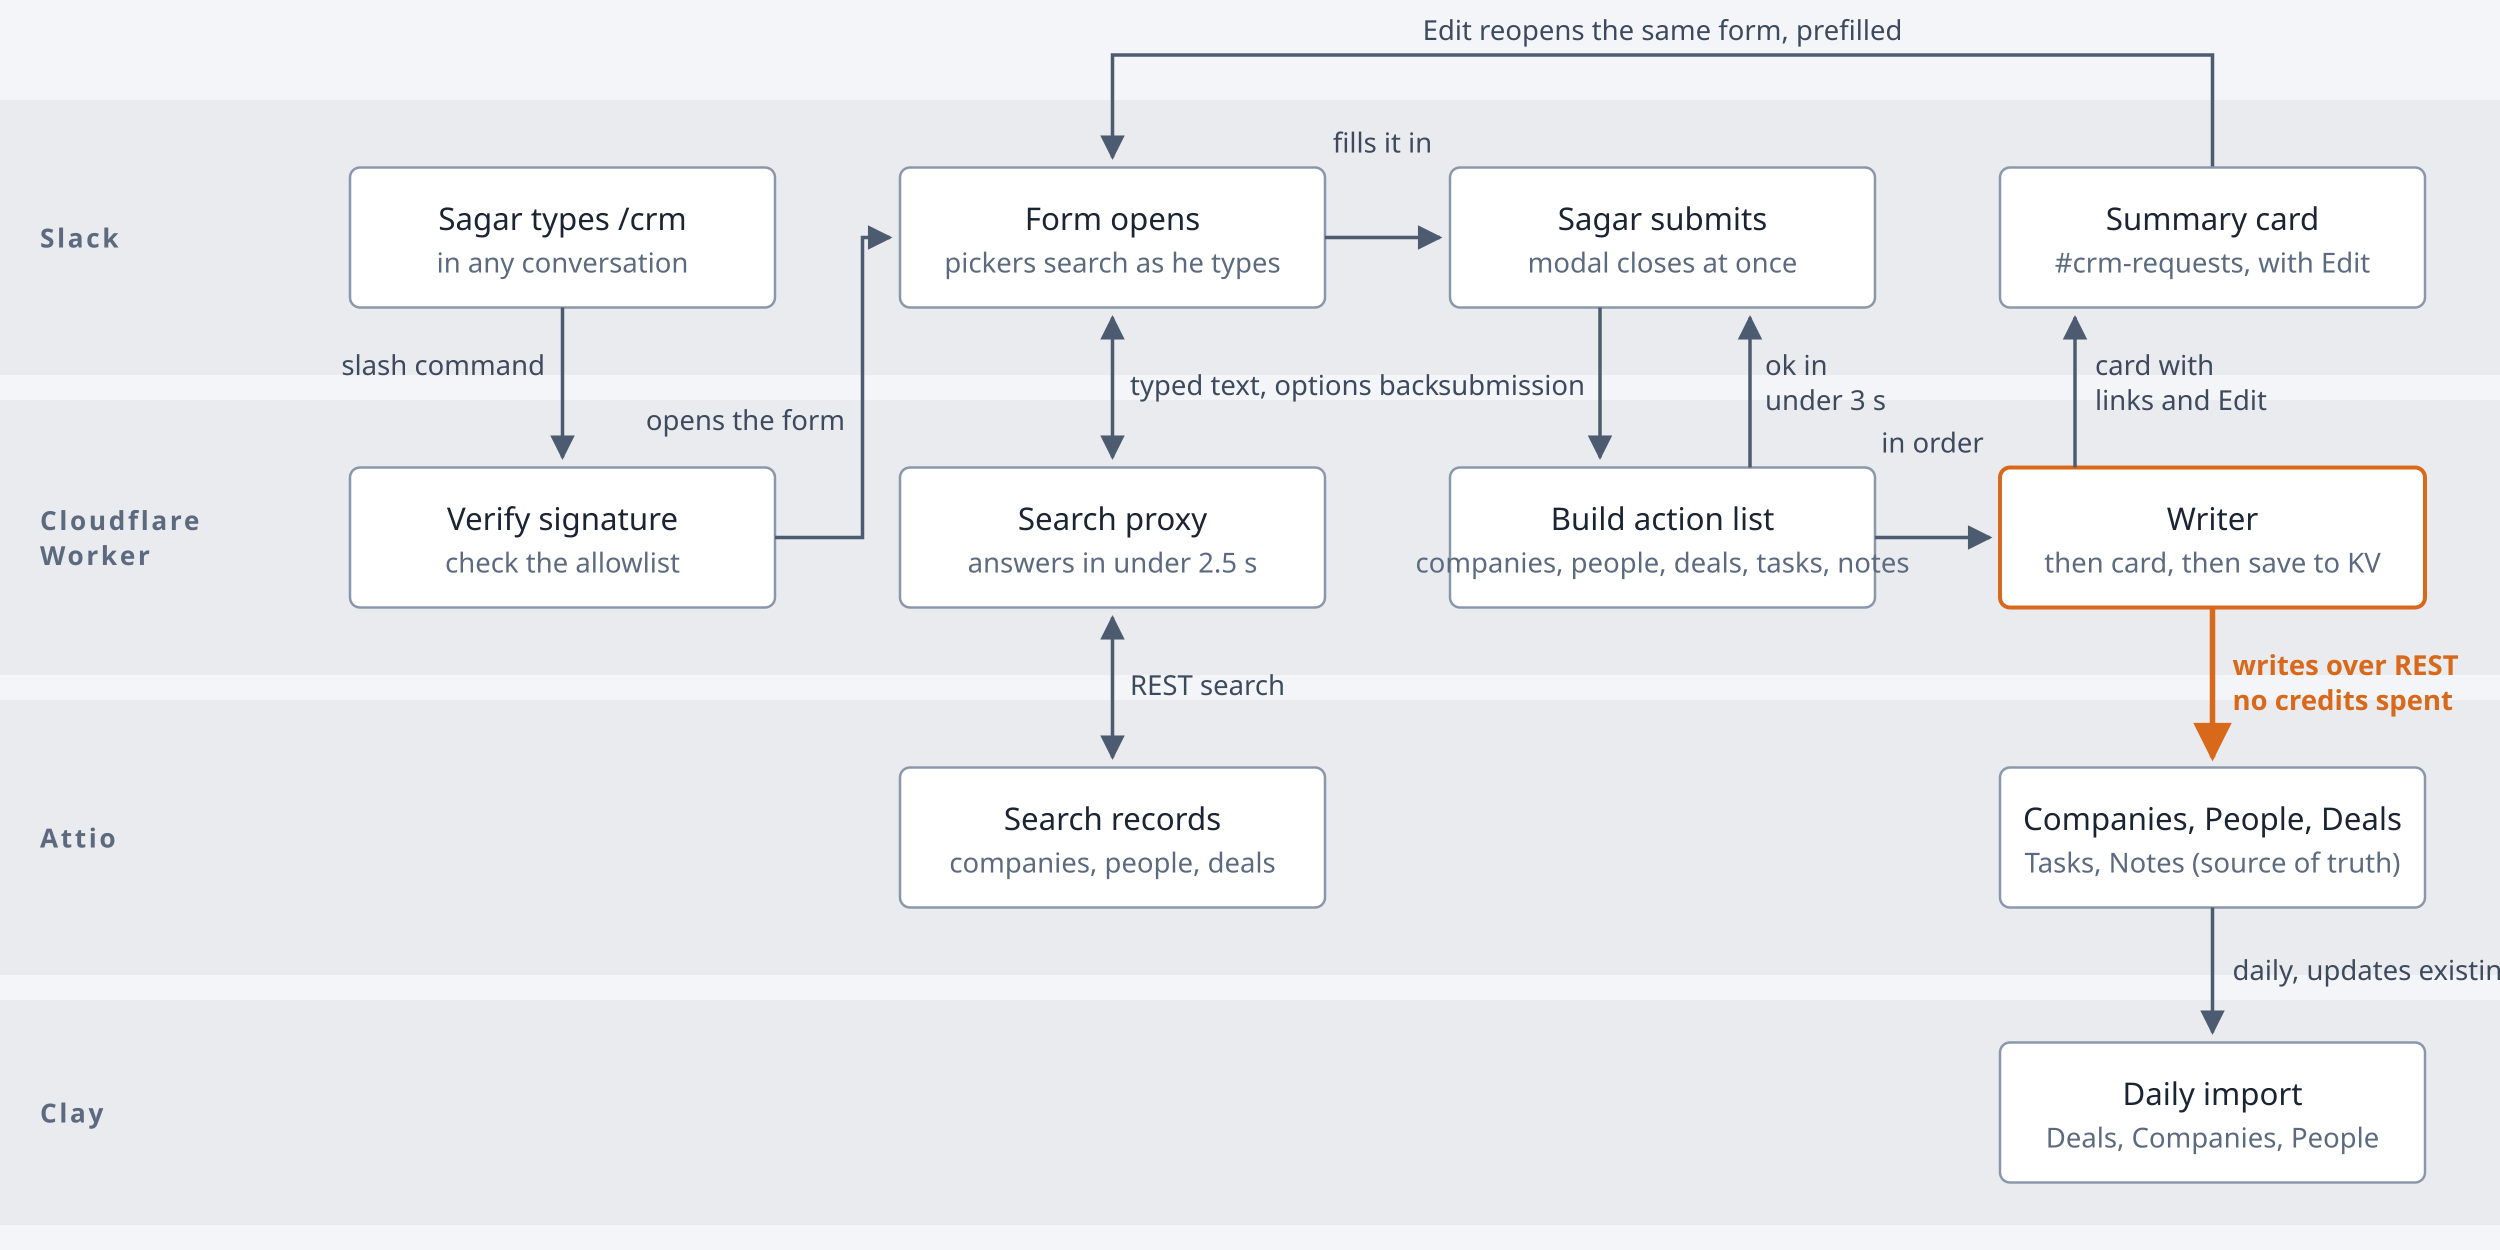
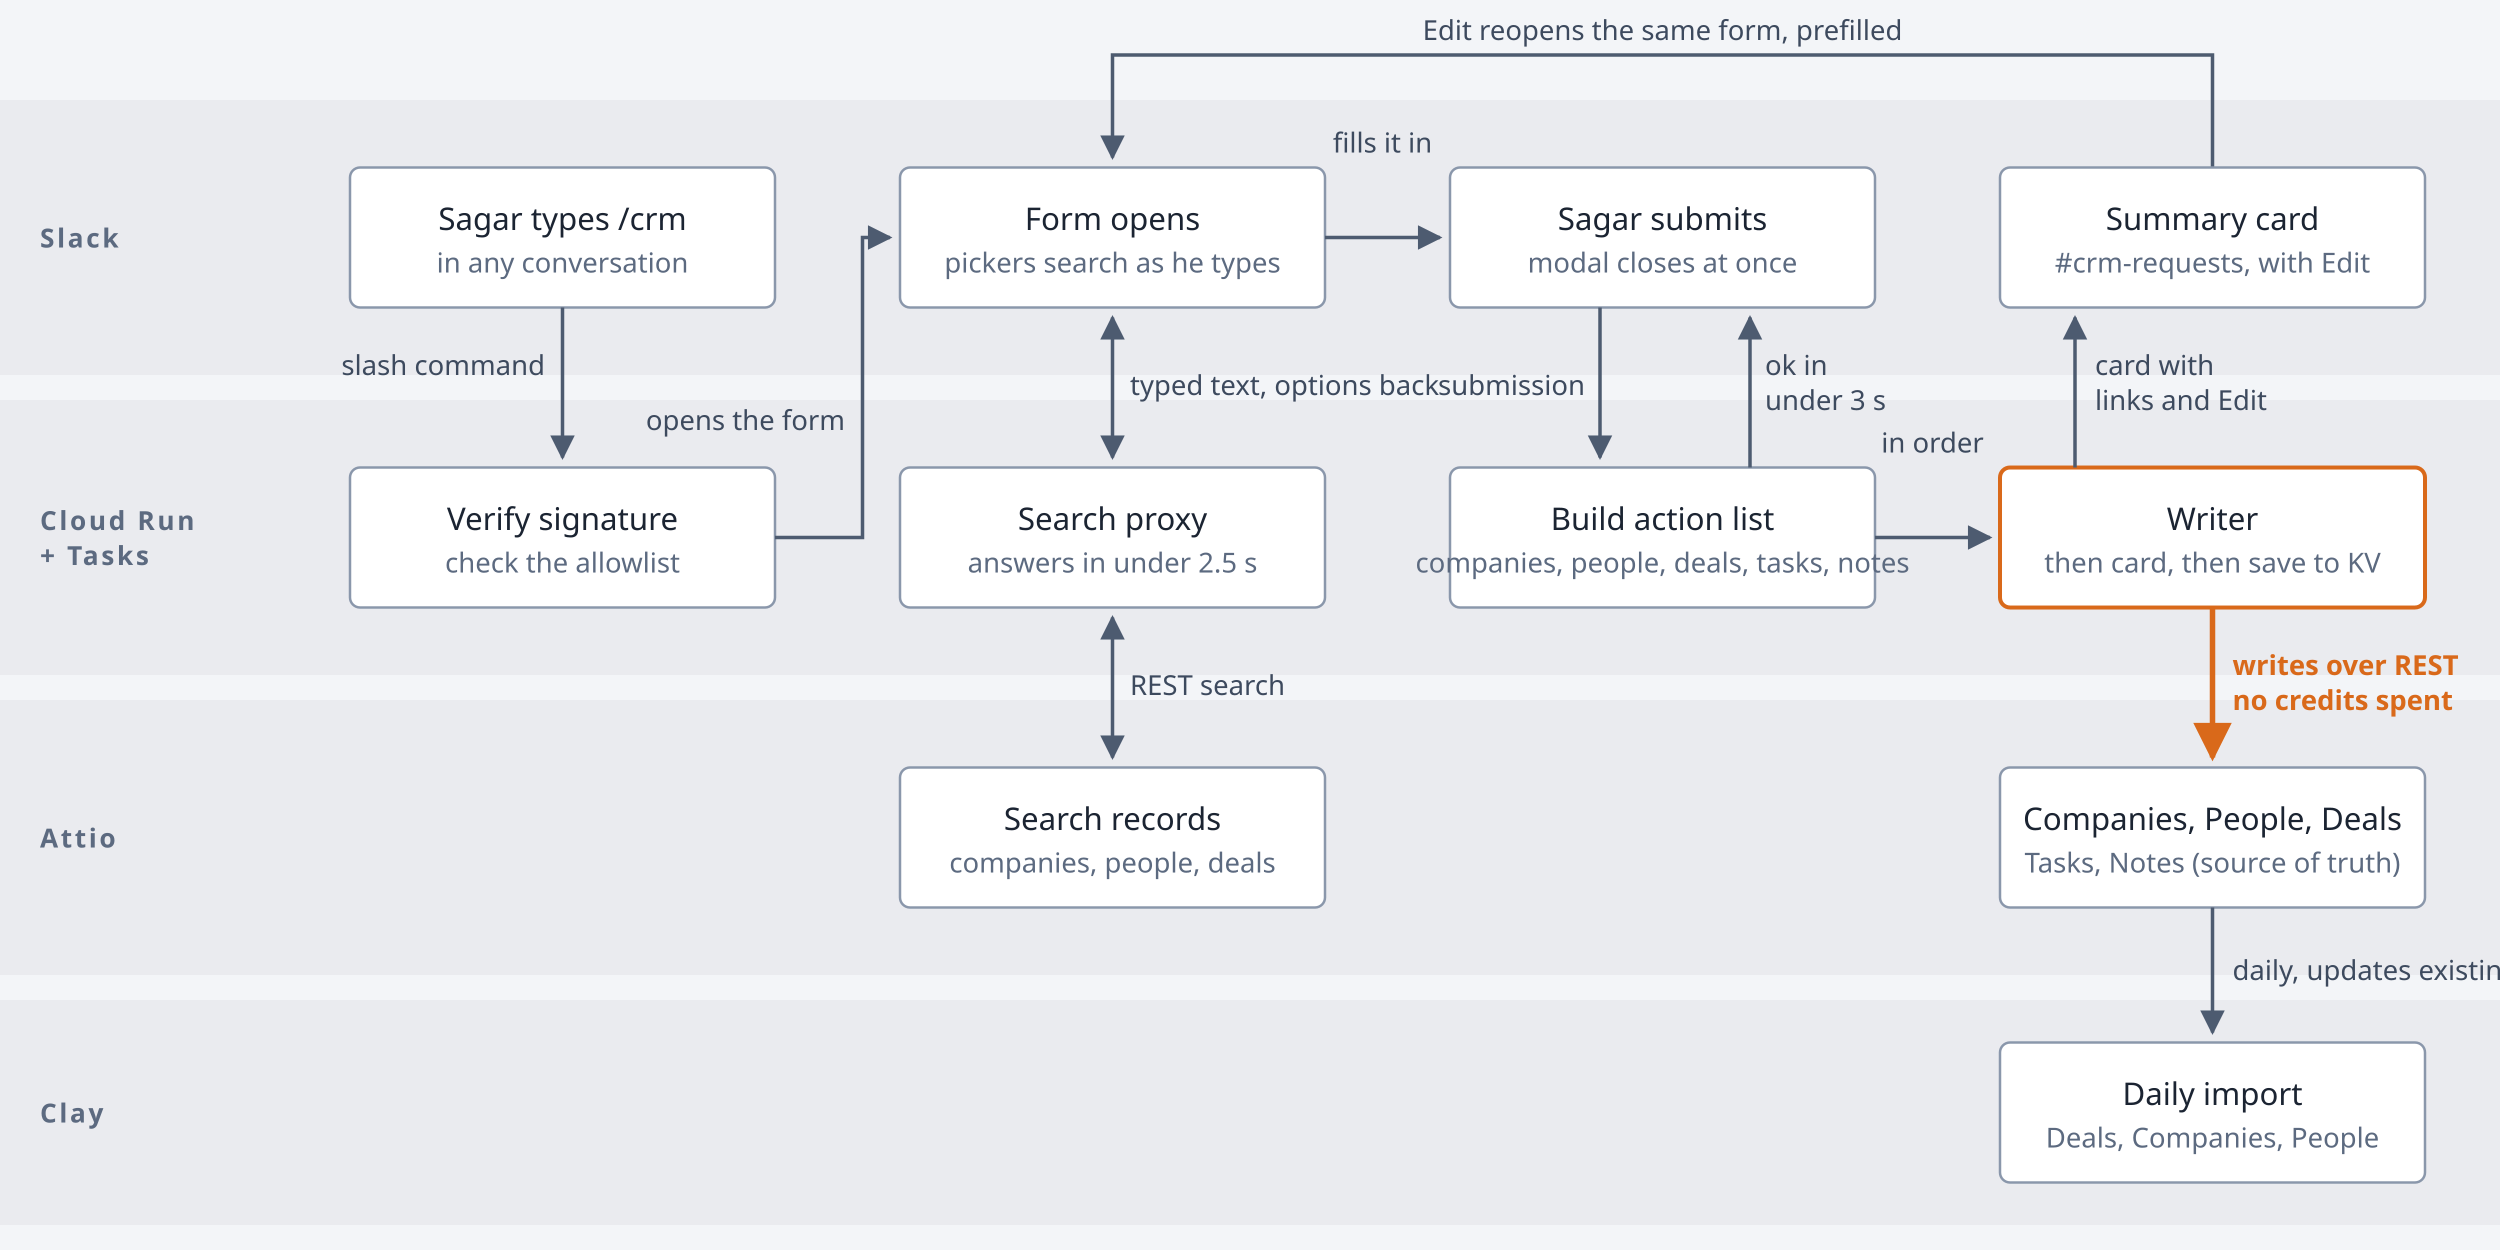
- <svg xmlns="http://www.w3.org/2000/svg" viewBox="0 0 1000 500" width="1000" height="500" role="img" aria-label="One request travels left to right across four lanes: Slack, the Cloudflare Worker, Attio and Clay. Sagar types /crm, the Worker verifies the request and opens a form whose pickers search Attio live, Sagar fills it in and submits, the submission becomes an ordered action list, the Worker writes to Attio over REST and posts a summary card with an Edit button that reopens the form, and Clay imports from Attio daily.">
+ <svg xmlns="http://www.w3.org/2000/svg" viewBox="0 0 1000 500" width="1000" height="500" role="img" aria-label="One request travels left to right across four lanes: Slack, the Cloud Run service, Attio and Clay. Sagar types /crm, the service verifies the request and opens a form whose pickers search Attio live, Sagar fills it in and submits, the submission becomes an ordered action list, the service writes to Attio over REST and posts a summary card with an Edit button that reopens the form, and Clay imports from Attio daily.">
  <style>
    .bg { fill: #f3f5f8; }
    .lane { fill: #1b2432; fill-opacity: 0.045; }
    .box { fill: #ffffff; stroke: #8a97ab; stroke-width: 1; }
    .box.accent { stroke: #d9691a; stroke-width: 1.6; }
    .lbl { font: 600 10.5px "IBM Plex Sans", "Segoe UI", system-ui, sans-serif; letter-spacing: 0.1em; text-transform: uppercase; fill: #5c6a80; }
    .t { font: 500 12.5px "IBM Plex Sans", "Segoe UI", system-ui, sans-serif; fill: #1b2432; }
    .t2 { font: 400 11px "IBM Plex Sans", "Segoe UI", system-ui, sans-serif; fill: #5c6a80; }
    .edge { stroke: #4d5b70; stroke-width: 1.4; fill: none; }
    .edge.accent { stroke: #d9691a; stroke-width: 2.2; }
    .elbl { font: 400 11px "IBM Plex Sans", "Segoe UI", system-ui, sans-serif; fill: #3d4a5e; }
    .elbl.accent { fill: #d9691a; font-weight: 600; }
  </style>
  <defs>
    <marker id="arr" viewBox="0 0 10 10" refX="9" refY="5" markerWidth="7" markerHeight="7" orient="auto-start-reverse">
      <path d="M0,0 L10,5 L0,10 z" fill="#4d5b70" />
    </marker>
    <marker id="arr-a" viewBox="0 0 10 10" refX="9" refY="5" markerWidth="7" markerHeight="7" orient="auto-start-reverse">
      <path d="M0,0 L10,5 L0,10 z" fill="#d9691a" />
    </marker>
  </defs>
  <rect class="bg" x="0" y="0" width="1000" height="500" />
  <rect class="lane" x="0" y="40" width="1000" height="110" />
  <rect class="lane" x="0" y="160" width="1000" height="110" />
  <rect class="lane" x="0" y="280" width="1000" height="110" />
  <rect class="lane" x="0" y="400" width="1000" height="90" />
  <text class="lbl" x="16" y="99">Slack</text>
-   <text class="lbl" x="16" y="212">Cloudflare</text>
-   <text class="lbl" x="16" y="226">Worker</text>
+   <text class="lbl" x="16" y="212">Cloud Run</text>
+   <text class="lbl" x="16" y="226">+ Tasks</text>
  <text class="lbl" x="16" y="339">Attio</text>
  <text class="lbl" x="16" y="449">Clay</text>
  <path class="edge" d="M885,67 V22 H445 V63" marker-end="url(#arr)" />
  <text class="elbl" x="665" y="16" text-anchor="middle">Edit reopens the same form, prefilled</text>
  <rect class="box" x="140" y="67" width="170" height="56" rx="4" />
  <text class="t" x="225" y="92" text-anchor="middle">Sagar types /crm</text>
  <text class="t2" x="225" y="109" text-anchor="middle">in any conversation</text>
  <rect class="box" x="360" y="67" width="170" height="56" rx="4" />
  <text class="t" x="445" y="92" text-anchor="middle">Form opens</text>
  <text class="t2" x="445" y="109" text-anchor="middle">pickers search as he types</text>
  <rect class="box" x="580" y="67" width="170" height="56" rx="4" />
  <text class="t" x="665" y="92" text-anchor="middle">Sagar submits</text>
  <text class="t2" x="665" y="109" text-anchor="middle">modal closes at once</text>
  <rect class="box" x="800" y="67" width="170" height="56" rx="4" />
  <text class="t" x="885" y="92" text-anchor="middle">Summary card</text>
  <text class="t2" x="885" y="109" text-anchor="middle">#crm-requests, with Edit</text>
  <rect class="box" x="140" y="187" width="170" height="56" rx="4" />
  <text class="t" x="225" y="212" text-anchor="middle">Verify signature</text>
  <text class="t2" x="225" y="229" text-anchor="middle">check the allowlist</text>
  <rect class="box" x="360" y="187" width="170" height="56" rx="4" />
  <text class="t" x="445" y="212" text-anchor="middle">Search proxy</text>
  <text class="t2" x="445" y="229" text-anchor="middle">answers in under 2.5 s</text>
  <rect class="box" x="580" y="187" width="170" height="56" rx="4" />
  <text class="t" x="665" y="212" text-anchor="middle">Build action list</text>
  <text class="t2" x="665" y="229" text-anchor="middle">companies, people, deals, tasks, notes</text>
  <rect class="box accent" x="800" y="187" width="170" height="56" rx="4" />
  <text class="t" x="885" y="212" text-anchor="middle">Writer</text>
  <text class="t2" x="885" y="229" text-anchor="middle">then card, then save to KV</text>
  <rect class="box" x="360" y="307" width="170" height="56" rx="4" />
  <text class="t" x="445" y="332" text-anchor="middle">Search records</text>
  <text class="t2" x="445" y="349" text-anchor="middle">companies, people, deals</text>
  <rect class="box" x="800" y="307" width="170" height="56" rx="4" />
  <text class="t" x="885" y="332" text-anchor="middle">Companies, People, Deals</text>
  <text class="t2" x="885" y="349" text-anchor="middle">Tasks, Notes (source of truth)</text>
  <rect class="box" x="800" y="417" width="170" height="56" rx="4" />
  <text class="t" x="885" y="442" text-anchor="middle">Daily import</text>
  <text class="t2" x="885" y="459" text-anchor="middle">Deals, Companies, People</text>
  <line class="edge" x1="225" y1="123" x2="225" y2="183" marker-end="url(#arr)" />
  <text class="elbl" x="218" y="150" text-anchor="end">slash command</text>
  <path class="edge" d="M310,215 H345 V95 H356" marker-end="url(#arr)" />
  <text class="elbl" x="338" y="172" text-anchor="end">opens the form</text>
  <line class="edge" x1="445" y1="127" x2="445" y2="183" marker-start="url(#arr)" marker-end="url(#arr)" />
  <text class="elbl" x="452" y="158">typed text, options back</text>
  <line class="edge" x1="445" y1="247" x2="445" y2="303" marker-start="url(#arr)" marker-end="url(#arr)" />
  <text class="elbl" x="452" y="278">REST search</text>
  <line class="edge" x1="530" y1="95" x2="576" y2="95" marker-end="url(#arr)" />
  <text class="elbl" x="553" y="61" text-anchor="middle">fills it in</text>
  <line class="edge" x1="640" y1="123" x2="640" y2="183" marker-end="url(#arr)" />
  <text class="elbl" x="634" y="158" text-anchor="end">submission</text>
  <line class="edge" x1="700" y1="187" x2="700" y2="127" marker-end="url(#arr)" />
  <text class="elbl" x="706" y="150">ok in</text>
  <text class="elbl" x="706" y="164">under 3 s</text>
  <line class="edge" x1="750" y1="215" x2="796" y2="215" marker-end="url(#arr)" />
  <text class="elbl" x="773" y="181" text-anchor="middle">in order</text>
  <line class="edge accent" x1="885" y1="243" x2="885" y2="303" marker-end="url(#arr-a)" />
  <text class="elbl accent" x="893" y="270">writes over REST</text>
  <text class="elbl accent" x="893" y="284">no credits spent</text>
  <line class="edge" x1="830" y1="187" x2="830" y2="127" marker-end="url(#arr)" />
  <text class="elbl" x="838" y="150">card with</text>
  <text class="elbl" x="838" y="164">links and Edit</text>
  <line class="edge" x1="885" y1="363" x2="885" y2="413" marker-end="url(#arr)" />
  <text class="elbl" x="893" y="392">daily, updates existing rows</text>
</svg>
